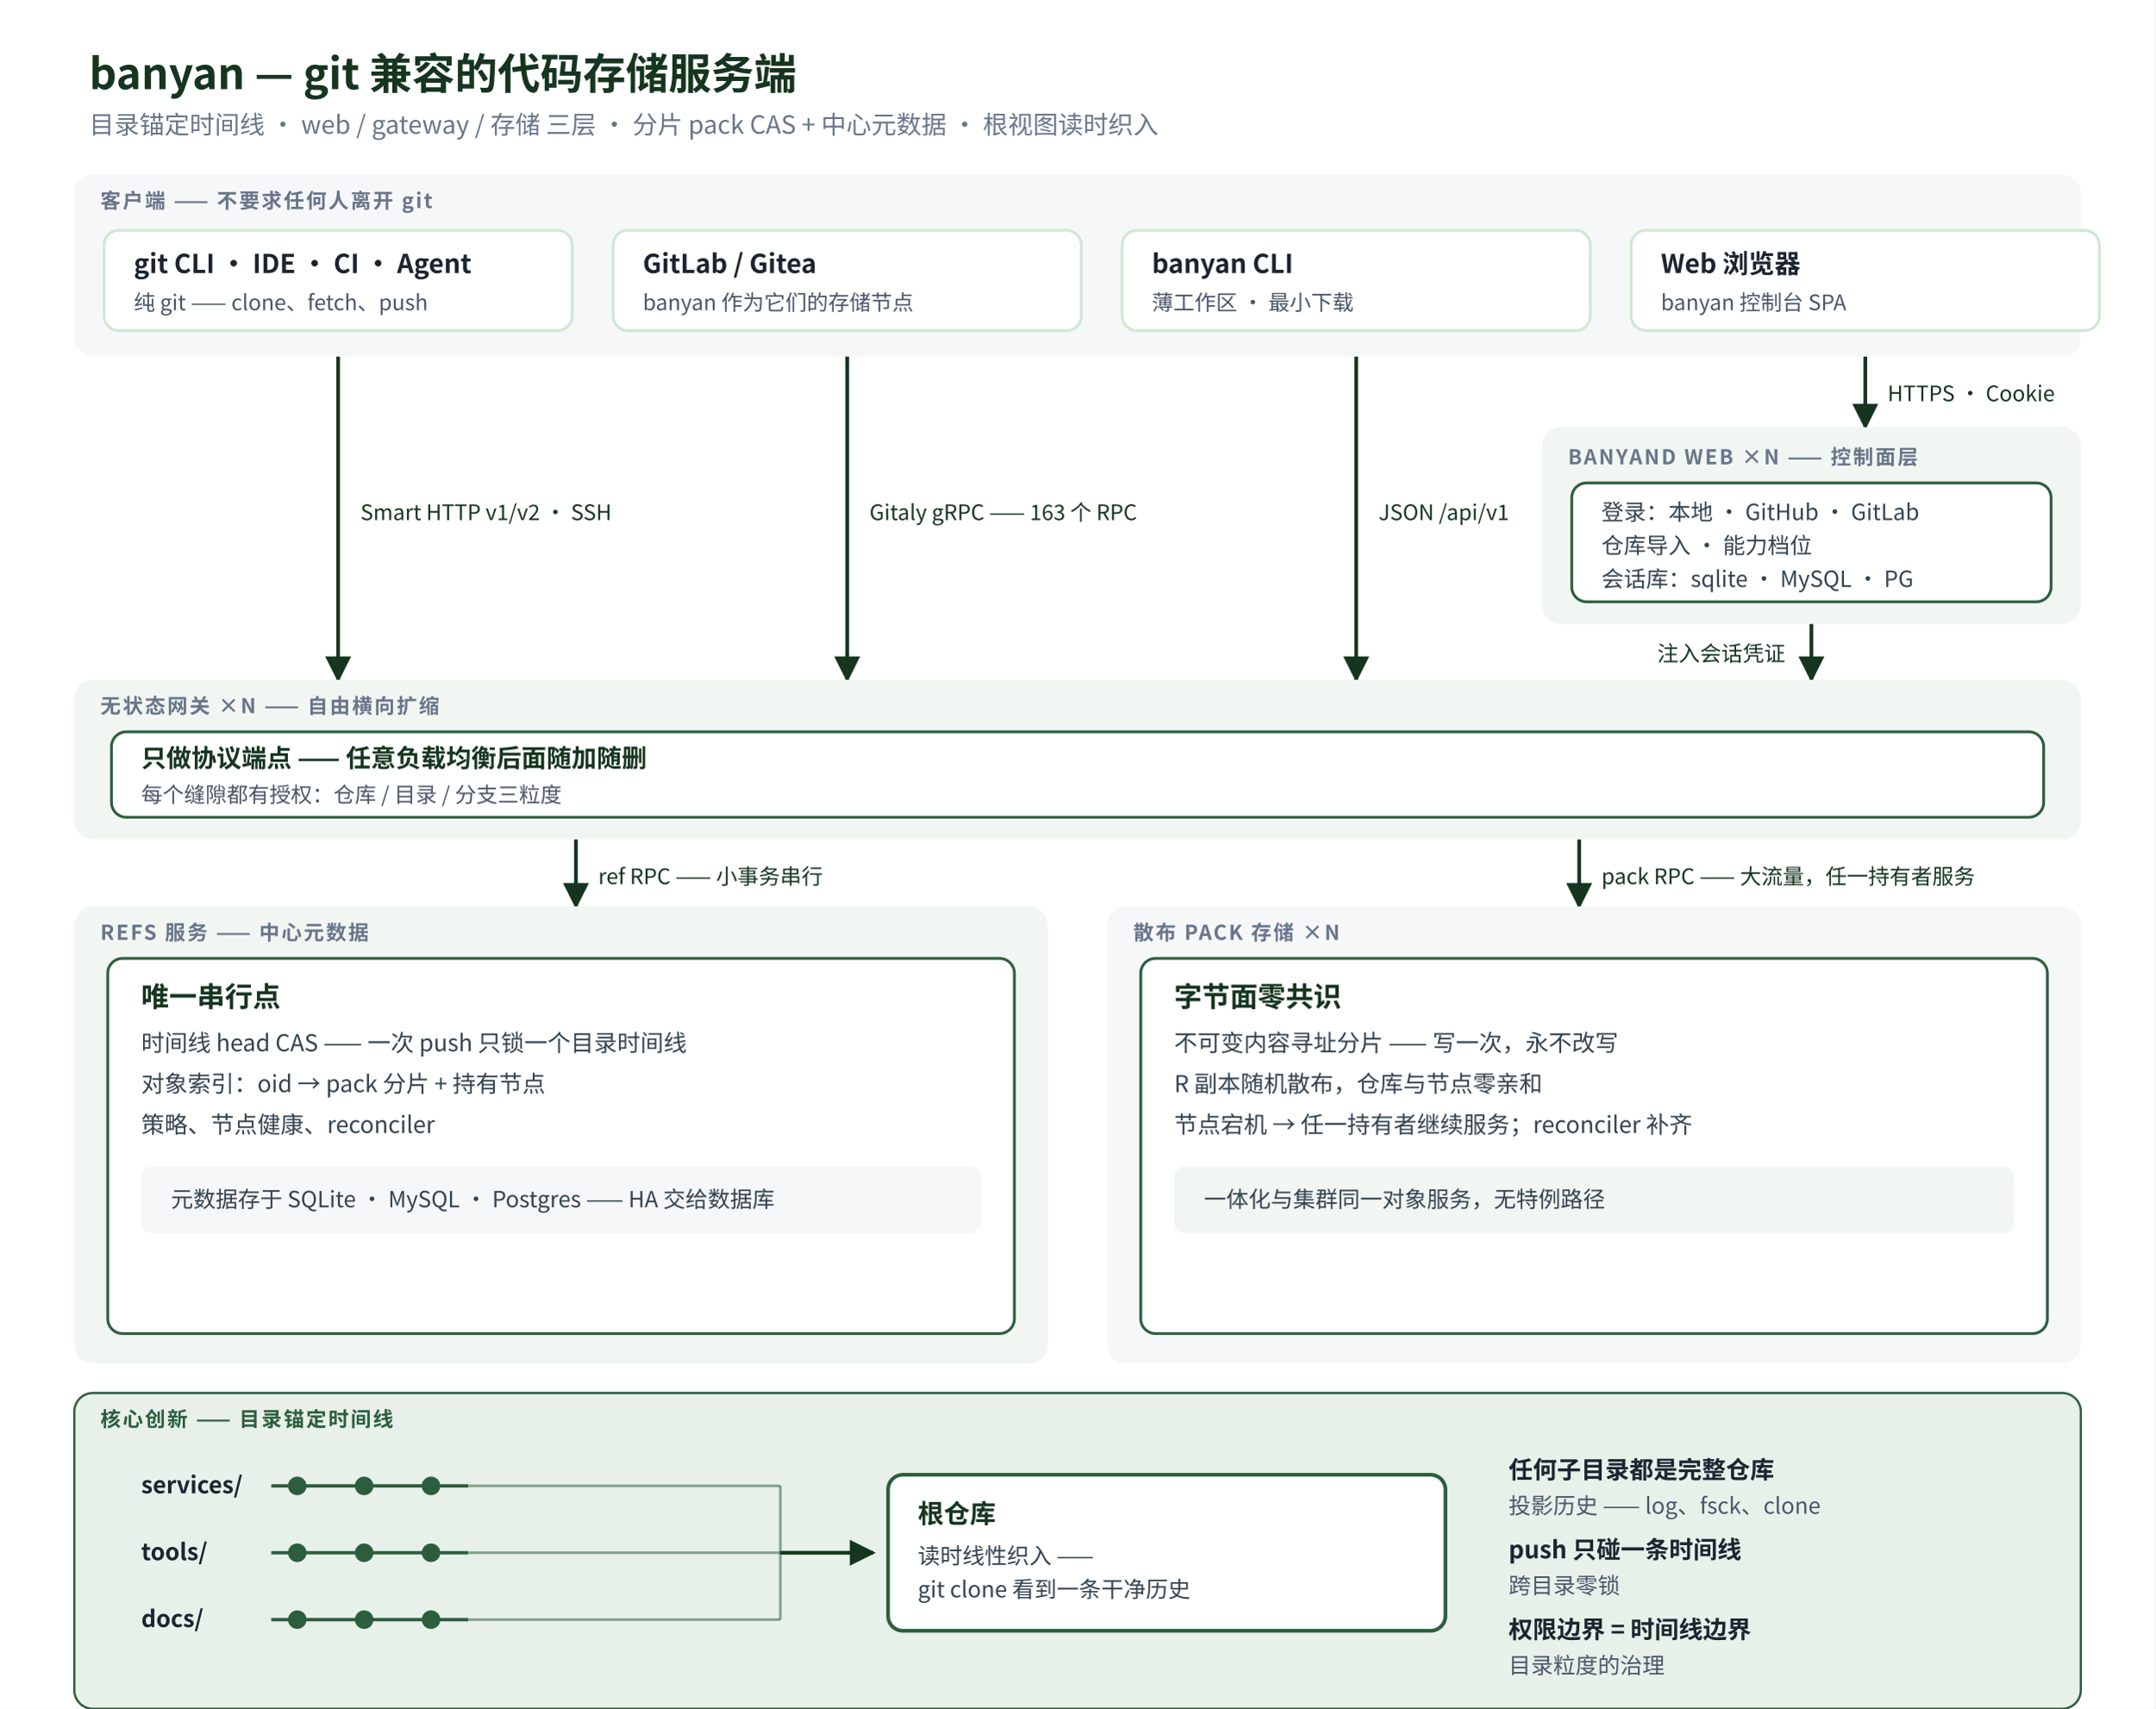
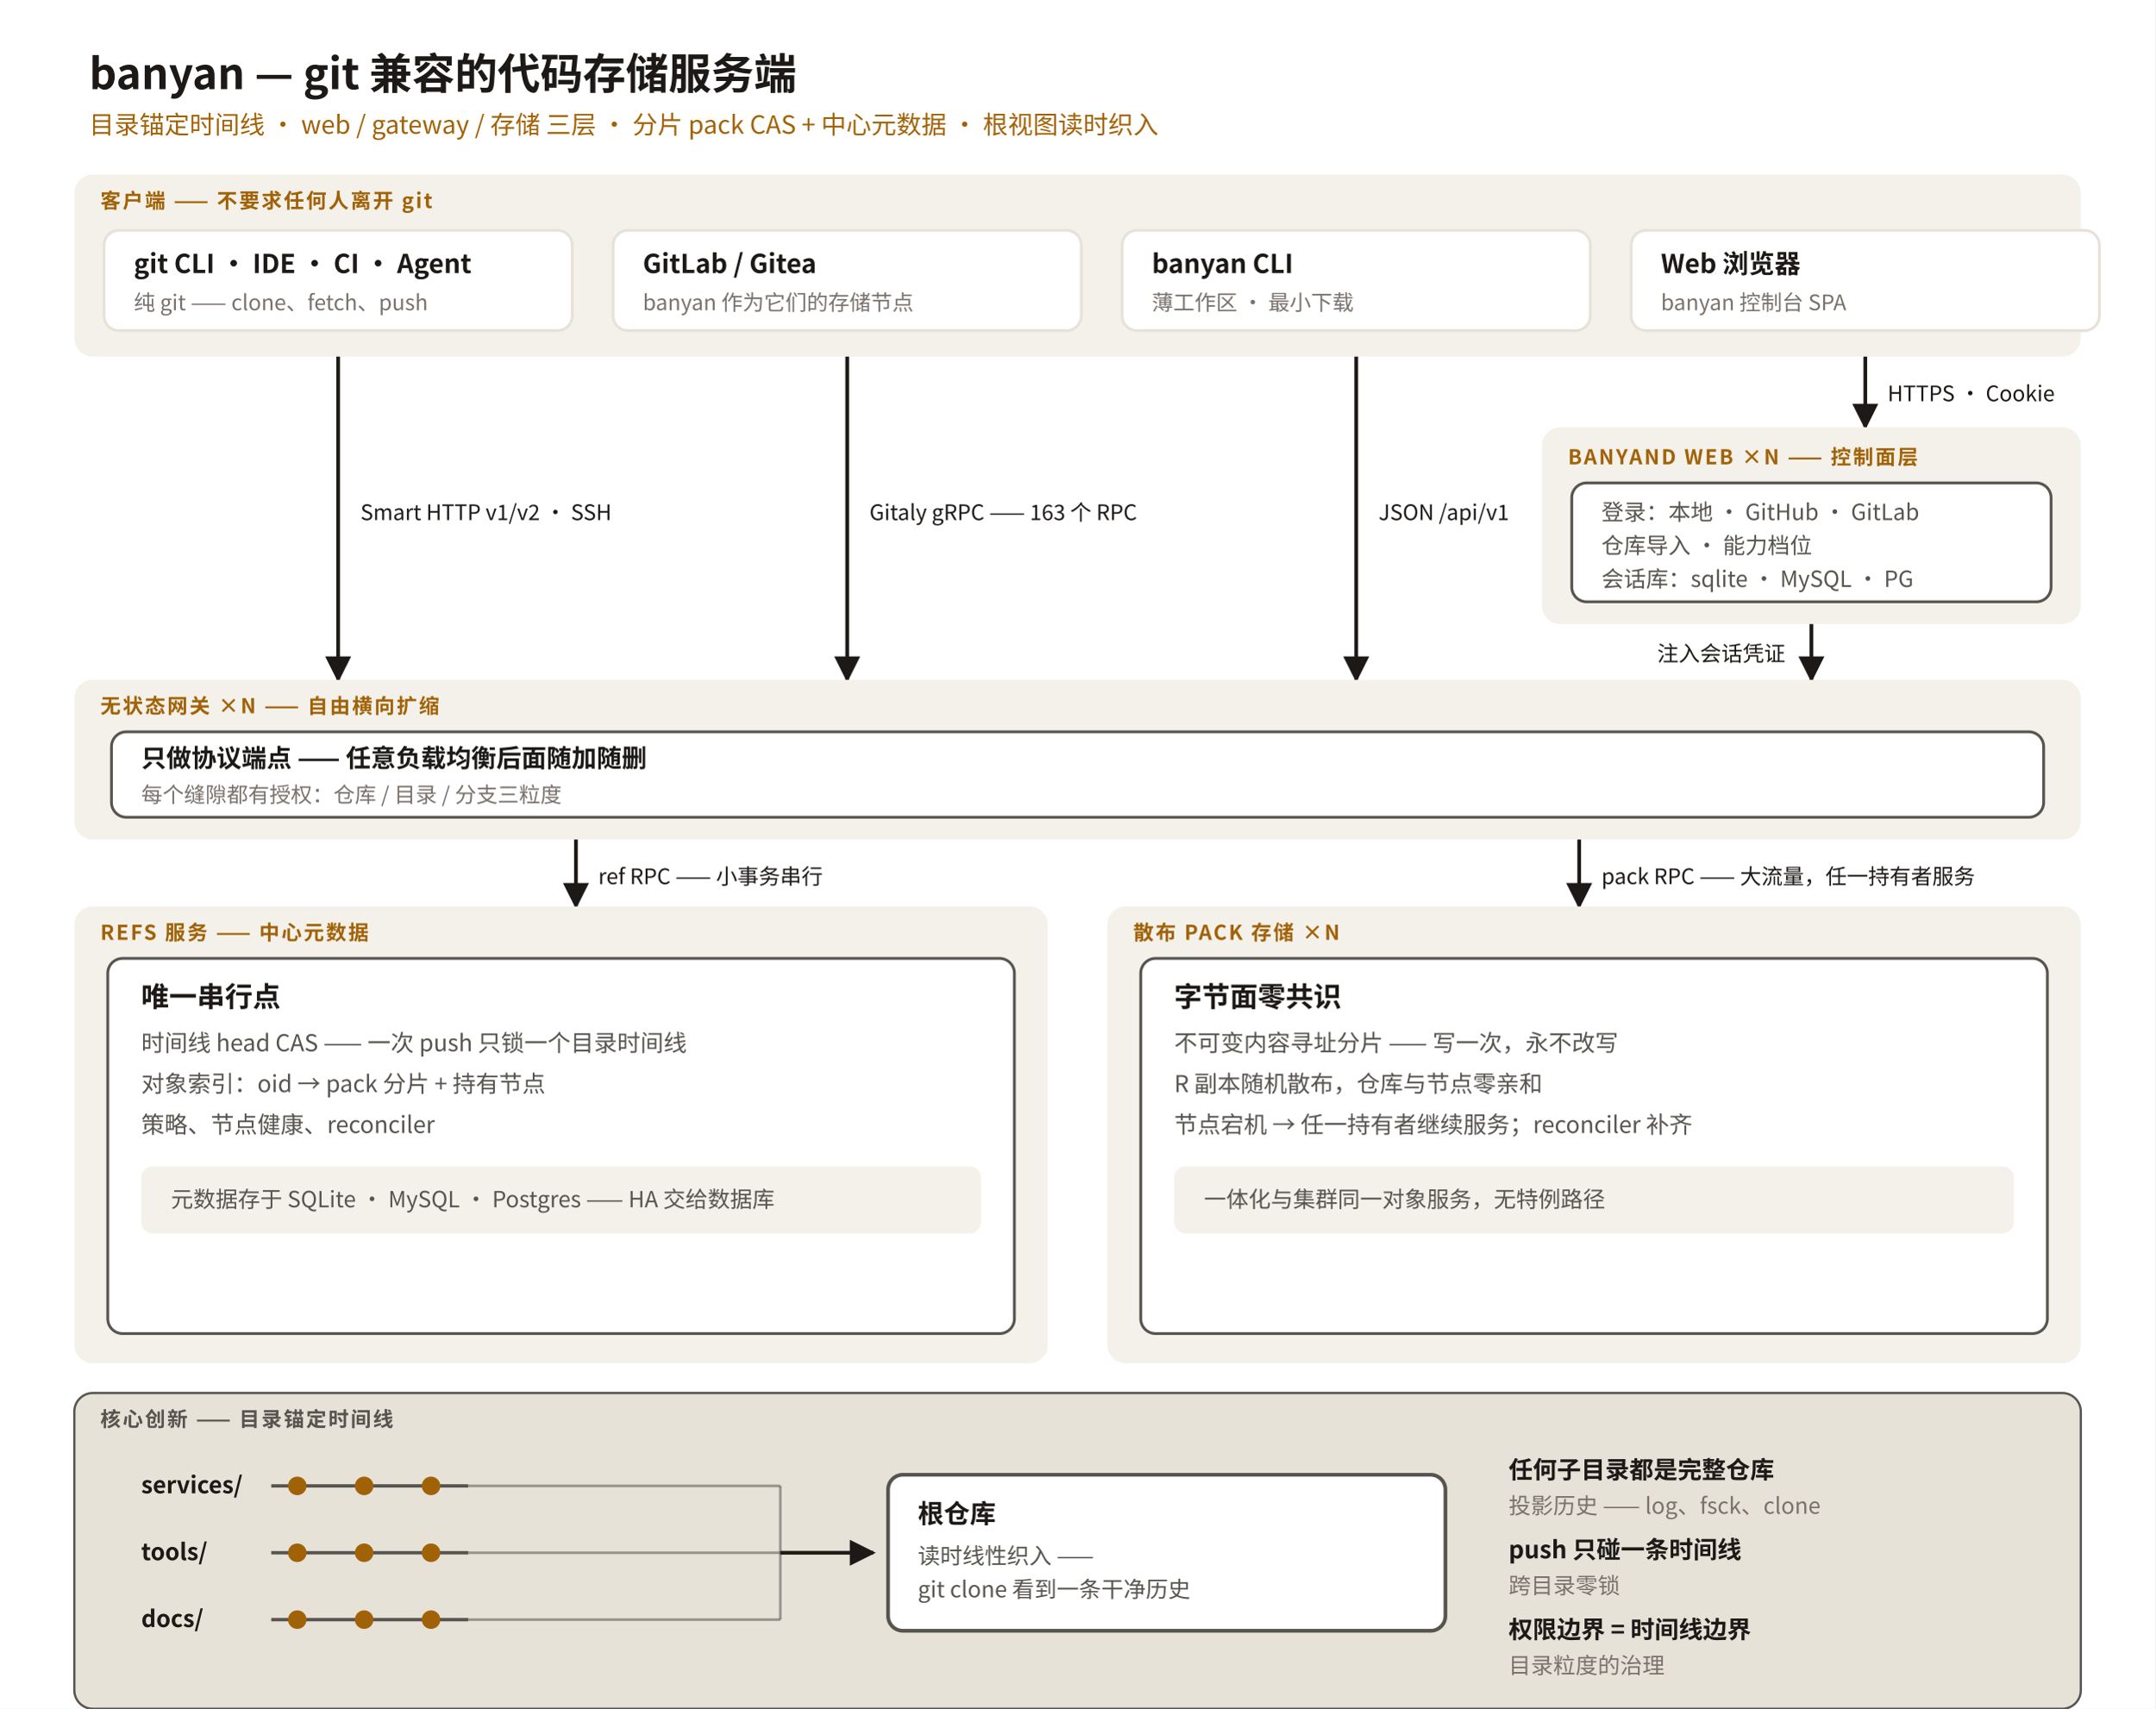
<svg xmlns="http://www.w3.org/2000/svg" width="1160" height="920" viewBox="0 0 1160 920" font-family="'Microsoft YaHei','Noto Sans CJK SC','PingFang SC',sans-serif">
  <defs>
    <marker id="ar" viewBox="0 0 10 10" refX="9" refY="5" markerWidth="7" markerHeight="7" orient="auto-start-reverse">
-       <path d="M0,0 L10,5 L0,10 z" fill="#16351f" />
+       <path d="M0,0 L10,5 L0,10 z" fill="#1c1917" />
    </marker>
  </defs>
  <rect width="1160" height="920" fill="#ffffff" />
-   <text x="48" y="48" font-size="23" font-weight="700" fill="#16351f">banyan — git 兼容的代码存储服务端</text>
-   <text x="48" y="72" font-size="13.5" fill="#68758a">目录锚定时间线 · web / gateway / 存储 三层 · 分片 pack CAS + 中心元数据 · 根视图读时织入</text>
-   <rect x="40" y="94" width="1080" height="98" rx="10" fill="#f6f7f9" />
-   <text x="54" y="112" font-size="11" font-weight="700" letter-spacing="1" fill="#68758a">客户端 —— 不要求任何人离开 git</text>
+   <text x="48" y="48" font-size="23" font-weight="700" fill="#1c1917">banyan — git 兼容的代码存储服务端</text>
+   <text x="48" y="72" font-size="13.5" fill="#a16207">目录锚定时间线 · web / gateway / 存储 三层 · 分片 pack CAS + 中心元数据 · 根视图读时织入</text>
+   <rect x="40" y="94" width="1080" height="98" rx="10" fill="#f4f1ea" />
+   <text x="54" y="112" font-size="11" font-weight="700" letter-spacing="1" fill="#a16207">客户端 —— 不要求任何人离开 git</text>
  <g>
-     <rect x="56" y="124" width="252" height="54" rx="8" fill="#ffffff" stroke="#cfe8d2" stroke-width="1.5" />
-     <text x="72" y="147" font-size="14" font-weight="600" fill="#1c2430">git CLI · IDE · CI · Agent</text>
-     <text x="72" y="167" font-size="11.5" fill="#4a5568">纯 git —— clone、fetch、push</text>
-     <rect x="330" y="124" width="252" height="54" rx="8" fill="#ffffff" stroke="#cfe8d2" stroke-width="1.5" />
-     <text x="346" y="147" font-size="14" font-weight="600" fill="#1c2430">GitLab / Gitea</text>
-     <text x="346" y="167" font-size="11.5" fill="#4a5568">banyan 作为它们的存储节点</text>
-     <rect x="604" y="124" width="252" height="54" rx="8" fill="#ffffff" stroke="#cfe8d2" stroke-width="1.5" />
-     <text x="620" y="147" font-size="14" font-weight="600" fill="#1c2430">banyan CLI</text>
-     <text x="620" y="167" font-size="11.5" fill="#4a5568">薄工作区 · 最小下载</text>
-     <rect x="878" y="124" width="252" height="54" rx="8" fill="#ffffff" stroke="#cfe8d2" stroke-width="1.5" />
-     <text x="894" y="147" font-size="14" font-weight="600" fill="#1c2430">Web 浏览器</text>
-     <text x="894" y="167" font-size="11.5" fill="#4a5568">banyan 控制台 SPA</text>
+     <rect x="56" y="124" width="252" height="54" rx="8" fill="#ffffff" stroke="#e6e2d8" stroke-width="1.5" />
+     <text x="72" y="147" font-size="14" font-weight="600" fill="#1c1917">git CLI · IDE · CI · Agent</text>
+     <text x="72" y="167" font-size="11.5" fill="#78716c">纯 git —— clone、fetch、push</text>
+     <rect x="330" y="124" width="252" height="54" rx="8" fill="#ffffff" stroke="#e6e2d8" stroke-width="1.5" />
+     <text x="346" y="147" font-size="14" font-weight="600" fill="#1c1917">GitLab / Gitea</text>
+     <text x="346" y="167" font-size="11.5" fill="#78716c">banyan 作为它们的存储节点</text>
+     <rect x="604" y="124" width="252" height="54" rx="8" fill="#ffffff" stroke="#e6e2d8" stroke-width="1.5" />
+     <text x="620" y="147" font-size="14" font-weight="600" fill="#1c1917">banyan CLI</text>
+     <text x="620" y="167" font-size="11.5" fill="#78716c">薄工作区 · 最小下载</text>
+     <rect x="878" y="124" width="252" height="54" rx="8" fill="#ffffff" stroke="#e6e2d8" stroke-width="1.5" />
+     <text x="894" y="147" font-size="14" font-weight="600" fill="#1c1917">Web 浏览器</text>
+     <text x="894" y="167" font-size="11.5" fill="#78716c">banyan 控制台 SPA</text>
  </g>
-   <line x1="182" y1="192" x2="182" y2="366" stroke="#16351f" stroke-width="2" marker-end="url(#ar)" />
-   <text x="194" y="280" font-size="11.5" fill="#16351f">Smart HTTP v1/v2 · SSH</text>
-   <line x1="456" y1="192" x2="456" y2="366" stroke="#16351f" stroke-width="2" marker-end="url(#ar)" />
-   <text x="468" y="280" font-size="11.5" fill="#16351f">Gitaly gRPC —— 163 个 RPC</text>
-   <line x1="730" y1="192" x2="730" y2="366" stroke="#16351f" stroke-width="2" marker-end="url(#ar)" />
-   <text x="742" y="280" font-size="11.5" fill="#16351f">JSON /api/v1</text>
-   <line x1="1004" y1="192" x2="1004" y2="230" stroke="#16351f" stroke-width="2" marker-end="url(#ar)" />
-   <text x="1016" y="216" font-size="11.5" fill="#16351f">HTTPS · Cookie</text>
-   <rect x="830" y="230" width="290" height="106" rx="10" fill="#f2f6f3" />
-   <text x="844" y="250" font-size="11" font-weight="700" letter-spacing="1" fill="#68758a">BANYAND WEB ×N —— 控制面层</text>
-   <rect x="846" y="260" width="258" height="64" rx="8" fill="#ffffff" stroke="#2c5e3d" stroke-width="1.5" />
-   <text x="862" y="280" font-size="12" fill="#33424f">登录：本地 · GitHub · GitLab</text>
-   <text x="862" y="298" font-size="12" fill="#33424f">仓库导入 · 能力档位</text>
-   <text x="862" y="316" font-size="12" fill="#33424f">会话库：sqlite · MySQL · PG</text>
-   <line x1="975" y1="336" x2="975" y2="366" stroke="#16351f" stroke-width="2" marker-end="url(#ar)" />
-   <text x="961" y="356" font-size="11.5" fill="#16351f" text-anchor="end">注入会话凭证</text>
-   <rect x="40" y="366" width="1080" height="86" rx="10" fill="#f2f6f3" />
-   <text x="54" y="384" font-size="11" font-weight="700" letter-spacing="1" fill="#68758a">无状态网关 ×N —— 自由横向扩缩</text>
-   <rect x="60" y="394" width="1040" height="46" rx="8" fill="#ffffff" stroke="#2c5e3d" stroke-width="1.5" />
-   <text x="76" y="413" font-size="13.5" font-weight="600" fill="#16351f">只做协议端点 —— 任意负载均衡后面随加随删</text>
-   <text x="76" y="432" font-size="11.5" fill="#4a5568">每个缝隙都有授权：仓库 / 目录 / 分支三粒度</text>
-   <line x1="310" y1="452" x2="310" y2="488" stroke="#16351f" stroke-width="2" marker-end="url(#ar)" />
-   <text x="322" y="476" font-size="11.5" fill="#16351f">ref RPC —— 小事务串行</text>
-   <line x1="850" y1="452" x2="850" y2="488" stroke="#16351f" stroke-width="2" marker-end="url(#ar)" />
-   <text x="862" y="476" font-size="11.5" fill="#16351f">pack RPC —— 大流量，任一持有者服务</text>
-   <rect x="40" y="488" width="524" height="246" rx="10" fill="#f2f6f3" />
-   <text x="54" y="506" font-size="11" font-weight="700" letter-spacing="1" fill="#68758a">REFS 服务 —— 中心元数据</text>
-   <rect x="58" y="516" width="488" height="202" rx="8" fill="#ffffff" stroke="#2c5e3d" stroke-width="1.5" />
-   <text x="76" y="542" font-size="15" font-weight="700" fill="#16351f">唯一串行点</text>
-   <text x="76" y="566" font-size="12.5" fill="#33424f">时间线 head CAS —— 一次 push 只锁一个目录时间线</text>
-   <text x="76" y="588" font-size="12.5" fill="#33424f">对象索引：oid → pack 分片 + 持有节点</text>
-   <text x="76" y="610" font-size="12.5" fill="#33424f">策略、节点健康、reconciler</text>
-   <rect x="76" y="628" width="452" height="36" rx="6" fill="#f6f7f9" />
-   <text x="92" y="650" font-size="12" fill="#33424f">元数据存于 SQLite · MySQL · Postgres —— HA 交给数据库</text>
-   <rect x="596" y="488" width="524" height="246" rx="10" fill="#f6f7f9" />
-   <text x="610" y="506" font-size="11" font-weight="700" letter-spacing="1" fill="#68758a">散布 PACK 存储 ×N</text>
-   <rect x="614" y="516" width="488" height="202" rx="8" fill="#ffffff" stroke="#2c5e3d" stroke-width="1.5" />
-   <text x="632" y="542" font-size="15" font-weight="700" fill="#16351f">字节面零共识</text>
-   <text x="632" y="566" font-size="12.5" fill="#33424f">不可变内容寻址分片 —— 写一次，永不改写</text>
-   <text x="632" y="588" font-size="12.5" fill="#33424f">R 副本随机散布，仓库与节点零亲和</text>
-   <text x="632" y="610" font-size="12.5" fill="#33424f">节点宕机 → 任一持有者继续服务；reconciler 补齐</text>
-   <rect x="632" y="628" width="452" height="36" rx="6" fill="#f2f6f3" />
-   <text x="648" y="650" font-size="12" fill="#33424f">一体化与集群同一对象服务，无特例路径</text>
-   <rect x="40" y="750" width="1080" height="170" rx="10" fill="#e8f0ea" stroke="#2c5e3d" stroke-width="1.2" />
-   <text x="54" y="768" font-size="11" font-weight="700" letter-spacing="1" fill="#2c5e3d">核心创新 —— 目录锚定时间线</text>
-   <text x="76" y="804" font-size="12.5" font-weight="600" fill="#1c2430">services/</text>
-   <line x1="146" y1="800" x2="252" y2="800" stroke="#2c5e3d" stroke-width="1.8" />
-   <circle cx="160" cy="800" r="5" fill="#2c5e3d" />
-   <circle cx="196" cy="800" r="5" fill="#2c5e3d" />
-   <circle cx="232" cy="800" r="5" fill="#2c5e3d" />
-   <line x1="252" y1="800" x2="420" y2="800" stroke="#2c5e3d" stroke-width="1.4" opacity="0.55" />
-   <text x="76" y="840" font-size="12.5" font-weight="600" fill="#1c2430">tools/</text>
-   <line x1="146" y1="836" x2="252" y2="836" stroke="#2c5e3d" stroke-width="1.8" />
-   <circle cx="160" cy="836" r="5" fill="#2c5e3d" />
-   <circle cx="196" cy="836" r="5" fill="#2c5e3d" />
-   <circle cx="232" cy="836" r="5" fill="#2c5e3d" />
-   <line x1="252" y1="836" x2="420" y2="836" stroke="#2c5e3d" stroke-width="1.4" opacity="0.55" />
-   <text x="76" y="876" font-size="12.5" font-weight="600" fill="#1c2430">docs/</text>
-   <line x1="146" y1="872" x2="252" y2="872" stroke="#2c5e3d" stroke-width="1.8" />
-   <circle cx="160" cy="872" r="5" fill="#2c5e3d" />
-   <circle cx="196" cy="872" r="5" fill="#2c5e3d" />
-   <circle cx="232" cy="872" r="5" fill="#2c5e3d" />
-   <line x1="252" y1="872" x2="420" y2="872" stroke="#2c5e3d" stroke-width="1.4" opacity="0.55" />
-   <line x1="420" y1="800" x2="420" y2="872" stroke="#2c5e3d" stroke-width="1.4" opacity="0.55" />
-   <line x1="420" y1="836" x2="470" y2="836" stroke="#16351f" stroke-width="2" marker-end="url(#ar)" />
-   <rect x="478" y="794" width="300" height="84" rx="8" fill="#ffffff" stroke="#2c5e3d" stroke-width="2" />
-   <text x="494" y="820" font-size="14" font-weight="700" fill="#16351f">根仓库</text>
-   <text x="494" y="842" font-size="12" fill="#33424f">读时线性织入 ——</text>
-   <text x="494" y="860" font-size="12" fill="#33424f">git clone 看到一条干净历史</text>
-   <text x="812" y="796" font-size="13" font-weight="600" fill="#1c2430">任何子目录都是完整仓库</text>
-   <text x="812" y="815" font-size="12" fill="#4a5568">投影历史 —— log、fsck、clone</text>
-   <text x="812" y="839" font-size="13" font-weight="600" fill="#1c2430">push 只碰一条时间线</text>
-   <text x="812" y="858" font-size="12" fill="#4a5568">跨目录零锁</text>
-   <text x="812" y="882" font-size="13" font-weight="600" fill="#1c2430">权限边界 = 时间线边界</text>
-   <text x="812" y="901" font-size="12" fill="#4a5568">目录粒度的治理</text>
+   <line x1="182" y1="192" x2="182" y2="366" stroke="#1c1917" stroke-width="2" marker-end="url(#ar)" />
+   <text x="194" y="280" font-size="11.5" fill="#1c1917">Smart HTTP v1/v2 · SSH</text>
+   <line x1="456" y1="192" x2="456" y2="366" stroke="#1c1917" stroke-width="2" marker-end="url(#ar)" />
+   <text x="468" y="280" font-size="11.5" fill="#1c1917">Gitaly gRPC —— 163 个 RPC</text>
+   <line x1="730" y1="192" x2="730" y2="366" stroke="#1c1917" stroke-width="2" marker-end="url(#ar)" />
+   <text x="742" y="280" font-size="11.5" fill="#1c1917">JSON /api/v1</text>
+   <line x1="1004" y1="192" x2="1004" y2="230" stroke="#1c1917" stroke-width="2" marker-end="url(#ar)" />
+   <text x="1016" y="216" font-size="11.5" fill="#1c1917">HTTPS · Cookie</text>
+   <rect x="830" y="230" width="290" height="106" rx="10" fill="#f4f1ea" />
+   <text x="844" y="250" font-size="11" font-weight="700" letter-spacing="1" fill="#a16207">BANYAND WEB ×N —— 控制面层</text>
+   <rect x="846" y="260" width="258" height="64" rx="8" fill="#ffffff" stroke="#57534e" stroke-width="1.5" />
+   <text x="862" y="280" font-size="12" fill="#57534e">登录：本地 · GitHub · GitLab</text>
+   <text x="862" y="298" font-size="12" fill="#57534e">仓库导入 · 能力档位</text>
+   <text x="862" y="316" font-size="12" fill="#57534e">会话库：sqlite · MySQL · PG</text>
+   <line x1="975" y1="336" x2="975" y2="366" stroke="#1c1917" stroke-width="2" marker-end="url(#ar)" />
+   <text x="961" y="356" font-size="11.5" fill="#1c1917" text-anchor="end">注入会话凭证</text>
+   <rect x="40" y="366" width="1080" height="86" rx="10" fill="#f4f1ea" />
+   <text x="54" y="384" font-size="11" font-weight="700" letter-spacing="1" fill="#a16207">无状态网关 ×N —— 自由横向扩缩</text>
+   <rect x="60" y="394" width="1040" height="46" rx="8" fill="#ffffff" stroke="#57534e" stroke-width="1.5" />
+   <text x="76" y="413" font-size="13.5" font-weight="600" fill="#1c1917">只做协议端点 —— 任意负载均衡后面随加随删</text>
+   <text x="76" y="432" font-size="11.5" fill="#78716c">每个缝隙都有授权：仓库 / 目录 / 分支三粒度</text>
+   <line x1="310" y1="452" x2="310" y2="488" stroke="#1c1917" stroke-width="2" marker-end="url(#ar)" />
+   <text x="322" y="476" font-size="11.5" fill="#1c1917">ref RPC —— 小事务串行</text>
+   <line x1="850" y1="452" x2="850" y2="488" stroke="#1c1917" stroke-width="2" marker-end="url(#ar)" />
+   <text x="862" y="476" font-size="11.5" fill="#1c1917">pack RPC —— 大流量，任一持有者服务</text>
+   <rect x="40" y="488" width="524" height="246" rx="10" fill="#f4f1ea" />
+   <text x="54" y="506" font-size="11" font-weight="700" letter-spacing="1" fill="#a16207">REFS 服务 —— 中心元数据</text>
+   <rect x="58" y="516" width="488" height="202" rx="8" fill="#ffffff" stroke="#57534e" stroke-width="1.5" />
+   <text x="76" y="542" font-size="15" font-weight="700" fill="#1c1917">唯一串行点</text>
+   <text x="76" y="566" font-size="12.5" fill="#57534e">时间线 head CAS —— 一次 push 只锁一个目录时间线</text>
+   <text x="76" y="588" font-size="12.5" fill="#57534e">对象索引：oid → pack 分片 + 持有节点</text>
+   <text x="76" y="610" font-size="12.5" fill="#57534e">策略、节点健康、reconciler</text>
+   <rect x="76" y="628" width="452" height="36" rx="6" fill="#f4f1ea" />
+   <text x="92" y="650" font-size="12" fill="#57534e">元数据存于 SQLite · MySQL · Postgres —— HA 交给数据库</text>
+   <rect x="596" y="488" width="524" height="246" rx="10" fill="#f4f1ea" />
+   <text x="610" y="506" font-size="11" font-weight="700" letter-spacing="1" fill="#a16207">散布 PACK 存储 ×N</text>
+   <rect x="614" y="516" width="488" height="202" rx="8" fill="#ffffff" stroke="#57534e" stroke-width="1.5" />
+   <text x="632" y="542" font-size="15" font-weight="700" fill="#1c1917">字节面零共识</text>
+   <text x="632" y="566" font-size="12.5" fill="#57534e">不可变内容寻址分片 —— 写一次，永不改写</text>
+   <text x="632" y="588" font-size="12.5" fill="#57534e">R 副本随机散布，仓库与节点零亲和</text>
+   <text x="632" y="610" font-size="12.5" fill="#57534e">节点宕机 → 任一持有者继续服务；reconciler 补齐</text>
+   <rect x="632" y="628" width="452" height="36" rx="6" fill="#f4f1ea" />
+   <text x="648" y="650" font-size="12" fill="#57534e">一体化与集群同一对象服务，无特例路径</text>
+   <rect x="40" y="750" width="1080" height="170" rx="10" fill="#e6e2d8" stroke="#57534e" stroke-width="1.2" />
+   <text x="54" y="768" font-size="11" font-weight="700" letter-spacing="1" fill="#57534e">核心创新 —— 目录锚定时间线</text>
+   <text x="76" y="804" font-size="12.5" font-weight="600" fill="#1c1917">services/</text>
+   <line x1="146" y1="800" x2="252" y2="800" stroke="#57534e" stroke-width="1.8" />
+   <circle cx="160" cy="800" r="5" fill="#a16207" />
+   <circle cx="196" cy="800" r="5" fill="#a16207" />
+   <circle cx="232" cy="800" r="5" fill="#a16207" />
+   <line x1="252" y1="800" x2="420" y2="800" stroke="#57534e" stroke-width="1.4" opacity="0.55" />
+   <text x="76" y="840" font-size="12.5" font-weight="600" fill="#1c1917">tools/</text>
+   <line x1="146" y1="836" x2="252" y2="836" stroke="#57534e" stroke-width="1.8" />
+   <circle cx="160" cy="836" r="5" fill="#a16207" />
+   <circle cx="196" cy="836" r="5" fill="#a16207" />
+   <circle cx="232" cy="836" r="5" fill="#a16207" />
+   <line x1="252" y1="836" x2="420" y2="836" stroke="#57534e" stroke-width="1.4" opacity="0.55" />
+   <text x="76" y="876" font-size="12.5" font-weight="600" fill="#1c1917">docs/</text>
+   <line x1="146" y1="872" x2="252" y2="872" stroke="#57534e" stroke-width="1.8" />
+   <circle cx="160" cy="872" r="5" fill="#a16207" />
+   <circle cx="196" cy="872" r="5" fill="#a16207" />
+   <circle cx="232" cy="872" r="5" fill="#a16207" />
+   <line x1="252" y1="872" x2="420" y2="872" stroke="#57534e" stroke-width="1.4" opacity="0.55" />
+   <line x1="420" y1="800" x2="420" y2="872" stroke="#57534e" stroke-width="1.4" opacity="0.55" />
+   <line x1="420" y1="836" x2="470" y2="836" stroke="#1c1917" stroke-width="2" marker-end="url(#ar)" />
+   <rect x="478" y="794" width="300" height="84" rx="8" fill="#ffffff" stroke="#57534e" stroke-width="2" />
+   <text x="494" y="820" font-size="14" font-weight="700" fill="#1c1917">根仓库</text>
+   <text x="494" y="842" font-size="12" fill="#57534e">读时线性织入 ——</text>
+   <text x="494" y="860" font-size="12" fill="#57534e">git clone 看到一条干净历史</text>
+   <text x="812" y="796" font-size="13" font-weight="600" fill="#1c1917">任何子目录都是完整仓库</text>
+   <text x="812" y="815" font-size="12" fill="#78716c">投影历史 —— log、fsck、clone</text>
+   <text x="812" y="839" font-size="13" font-weight="600" fill="#1c1917">push 只碰一条时间线</text>
+   <text x="812" y="858" font-size="12" fill="#78716c">跨目录零锁</text>
+   <text x="812" y="882" font-size="13" font-weight="600" fill="#1c1917">权限边界 = 时间线边界</text>
+   <text x="812" y="901" font-size="12" fill="#78716c">目录粒度的治理</text>
</svg>
